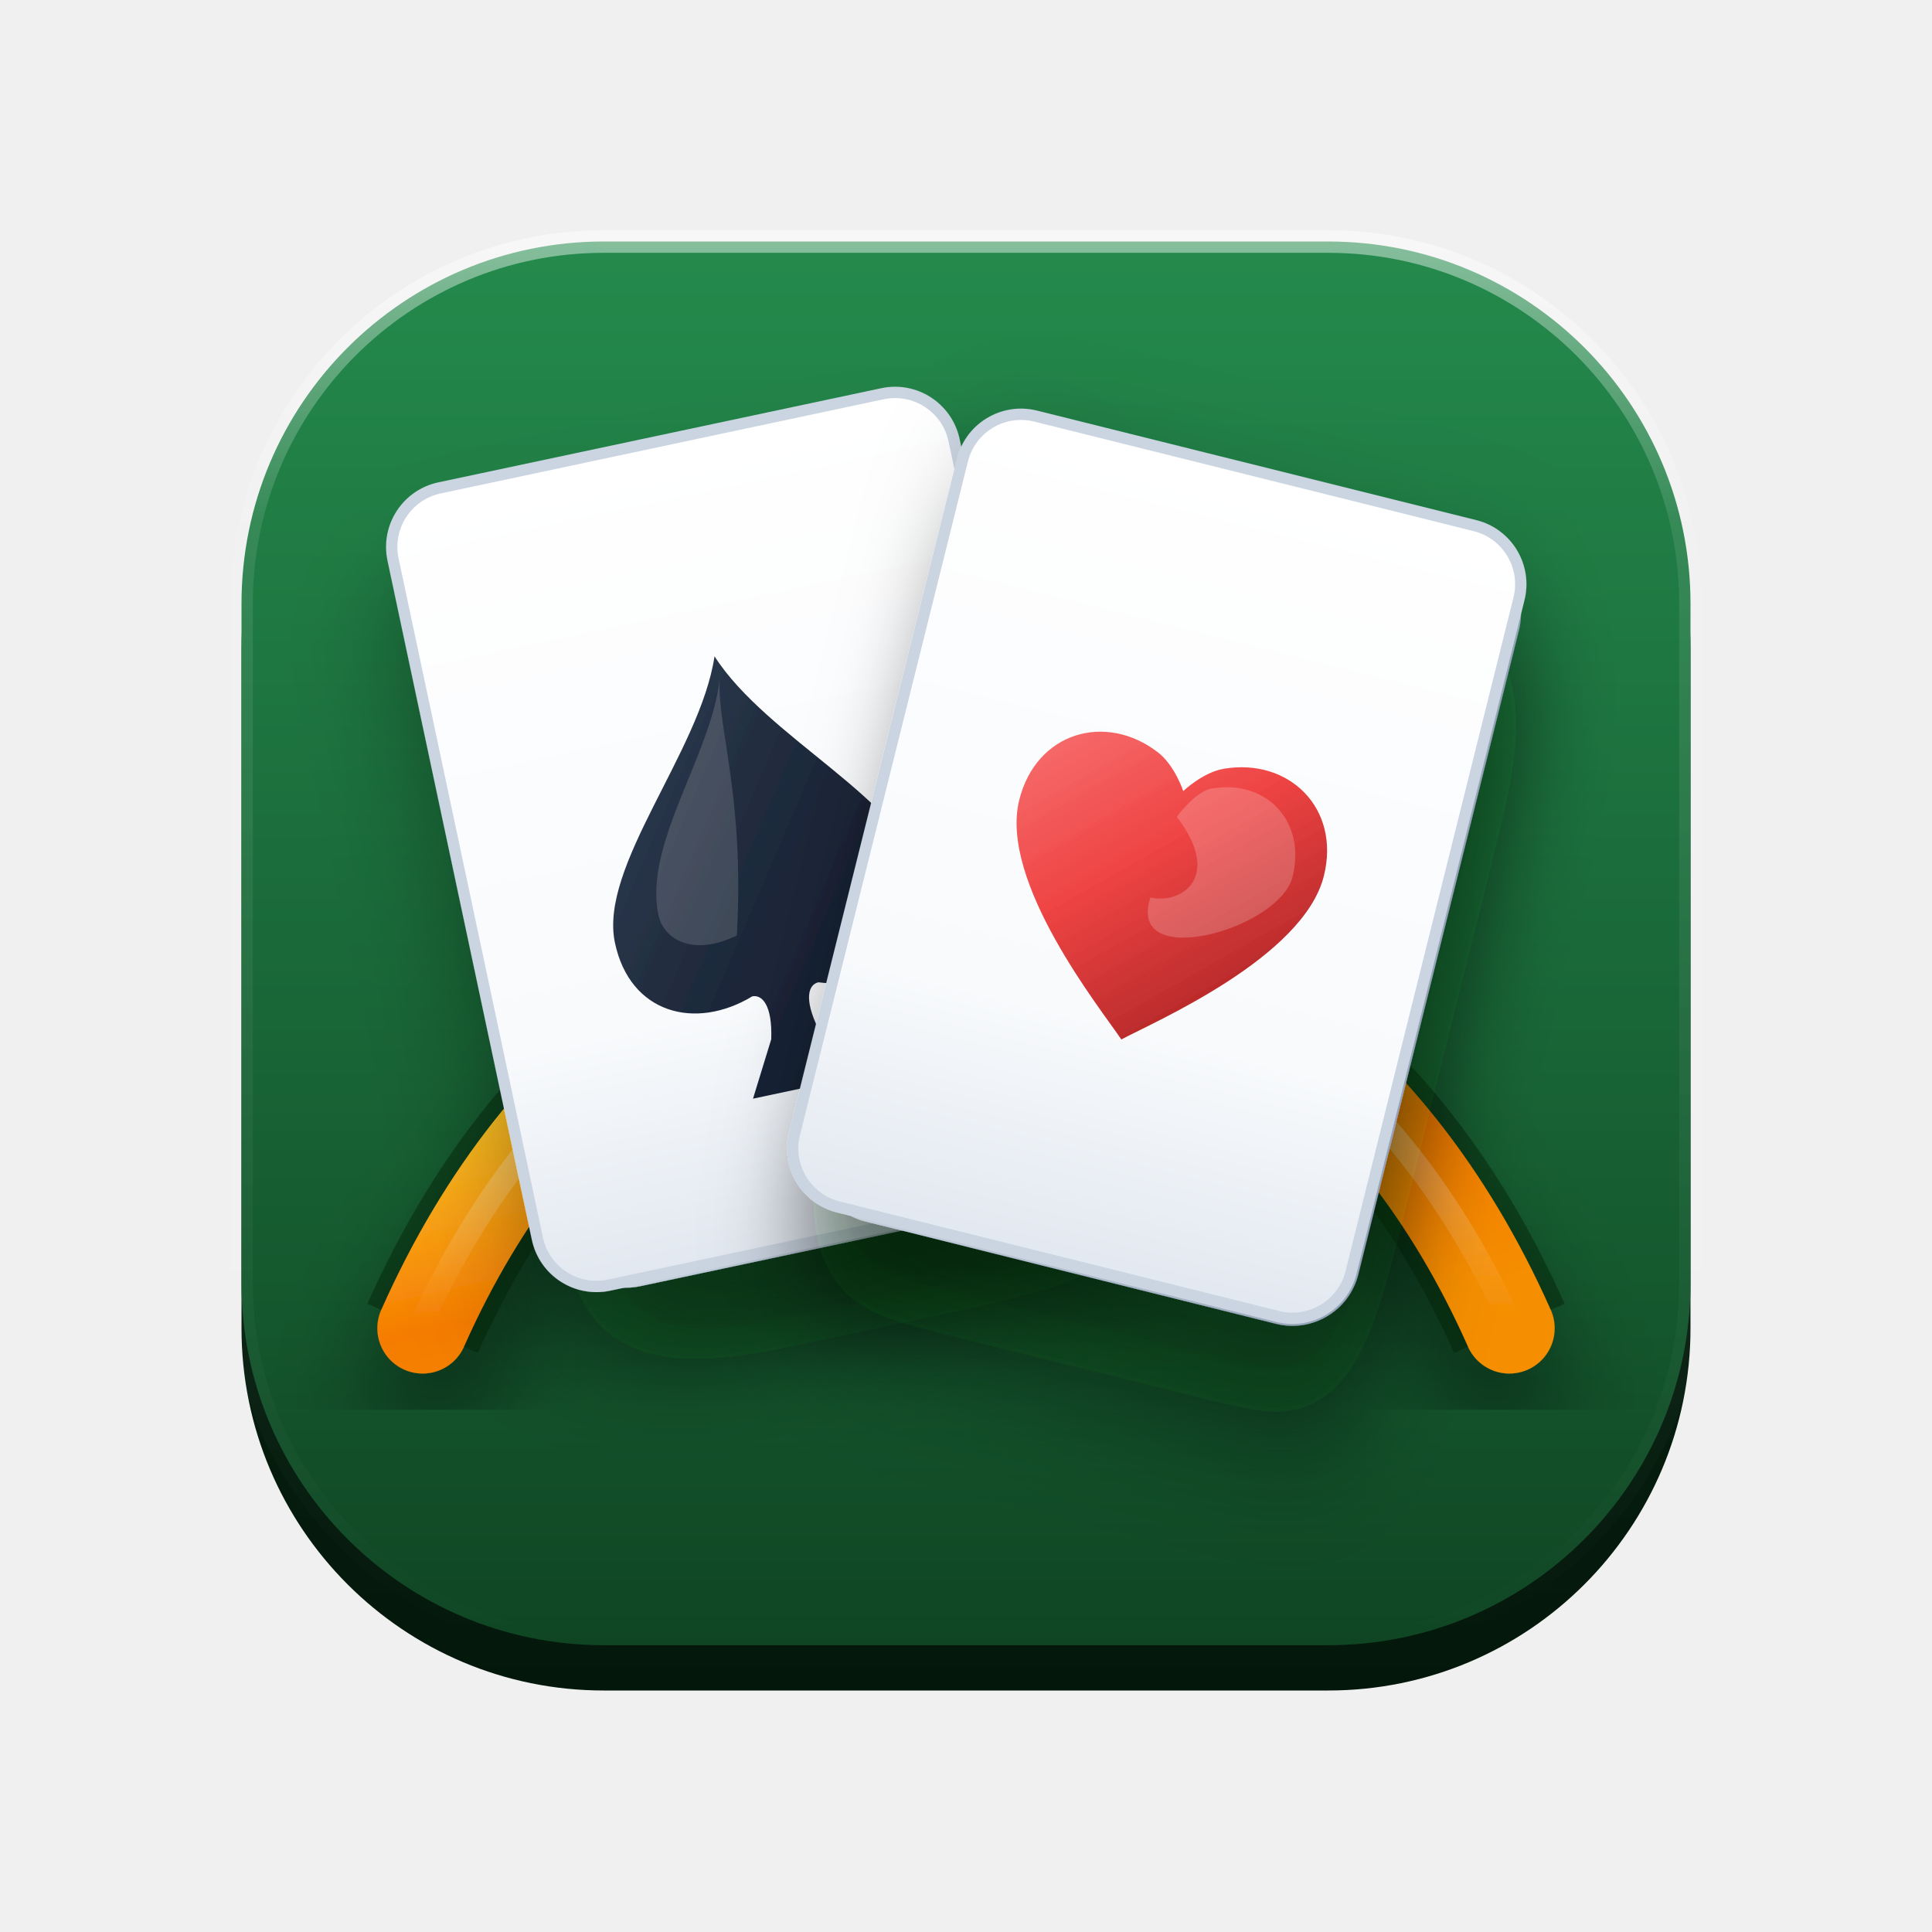
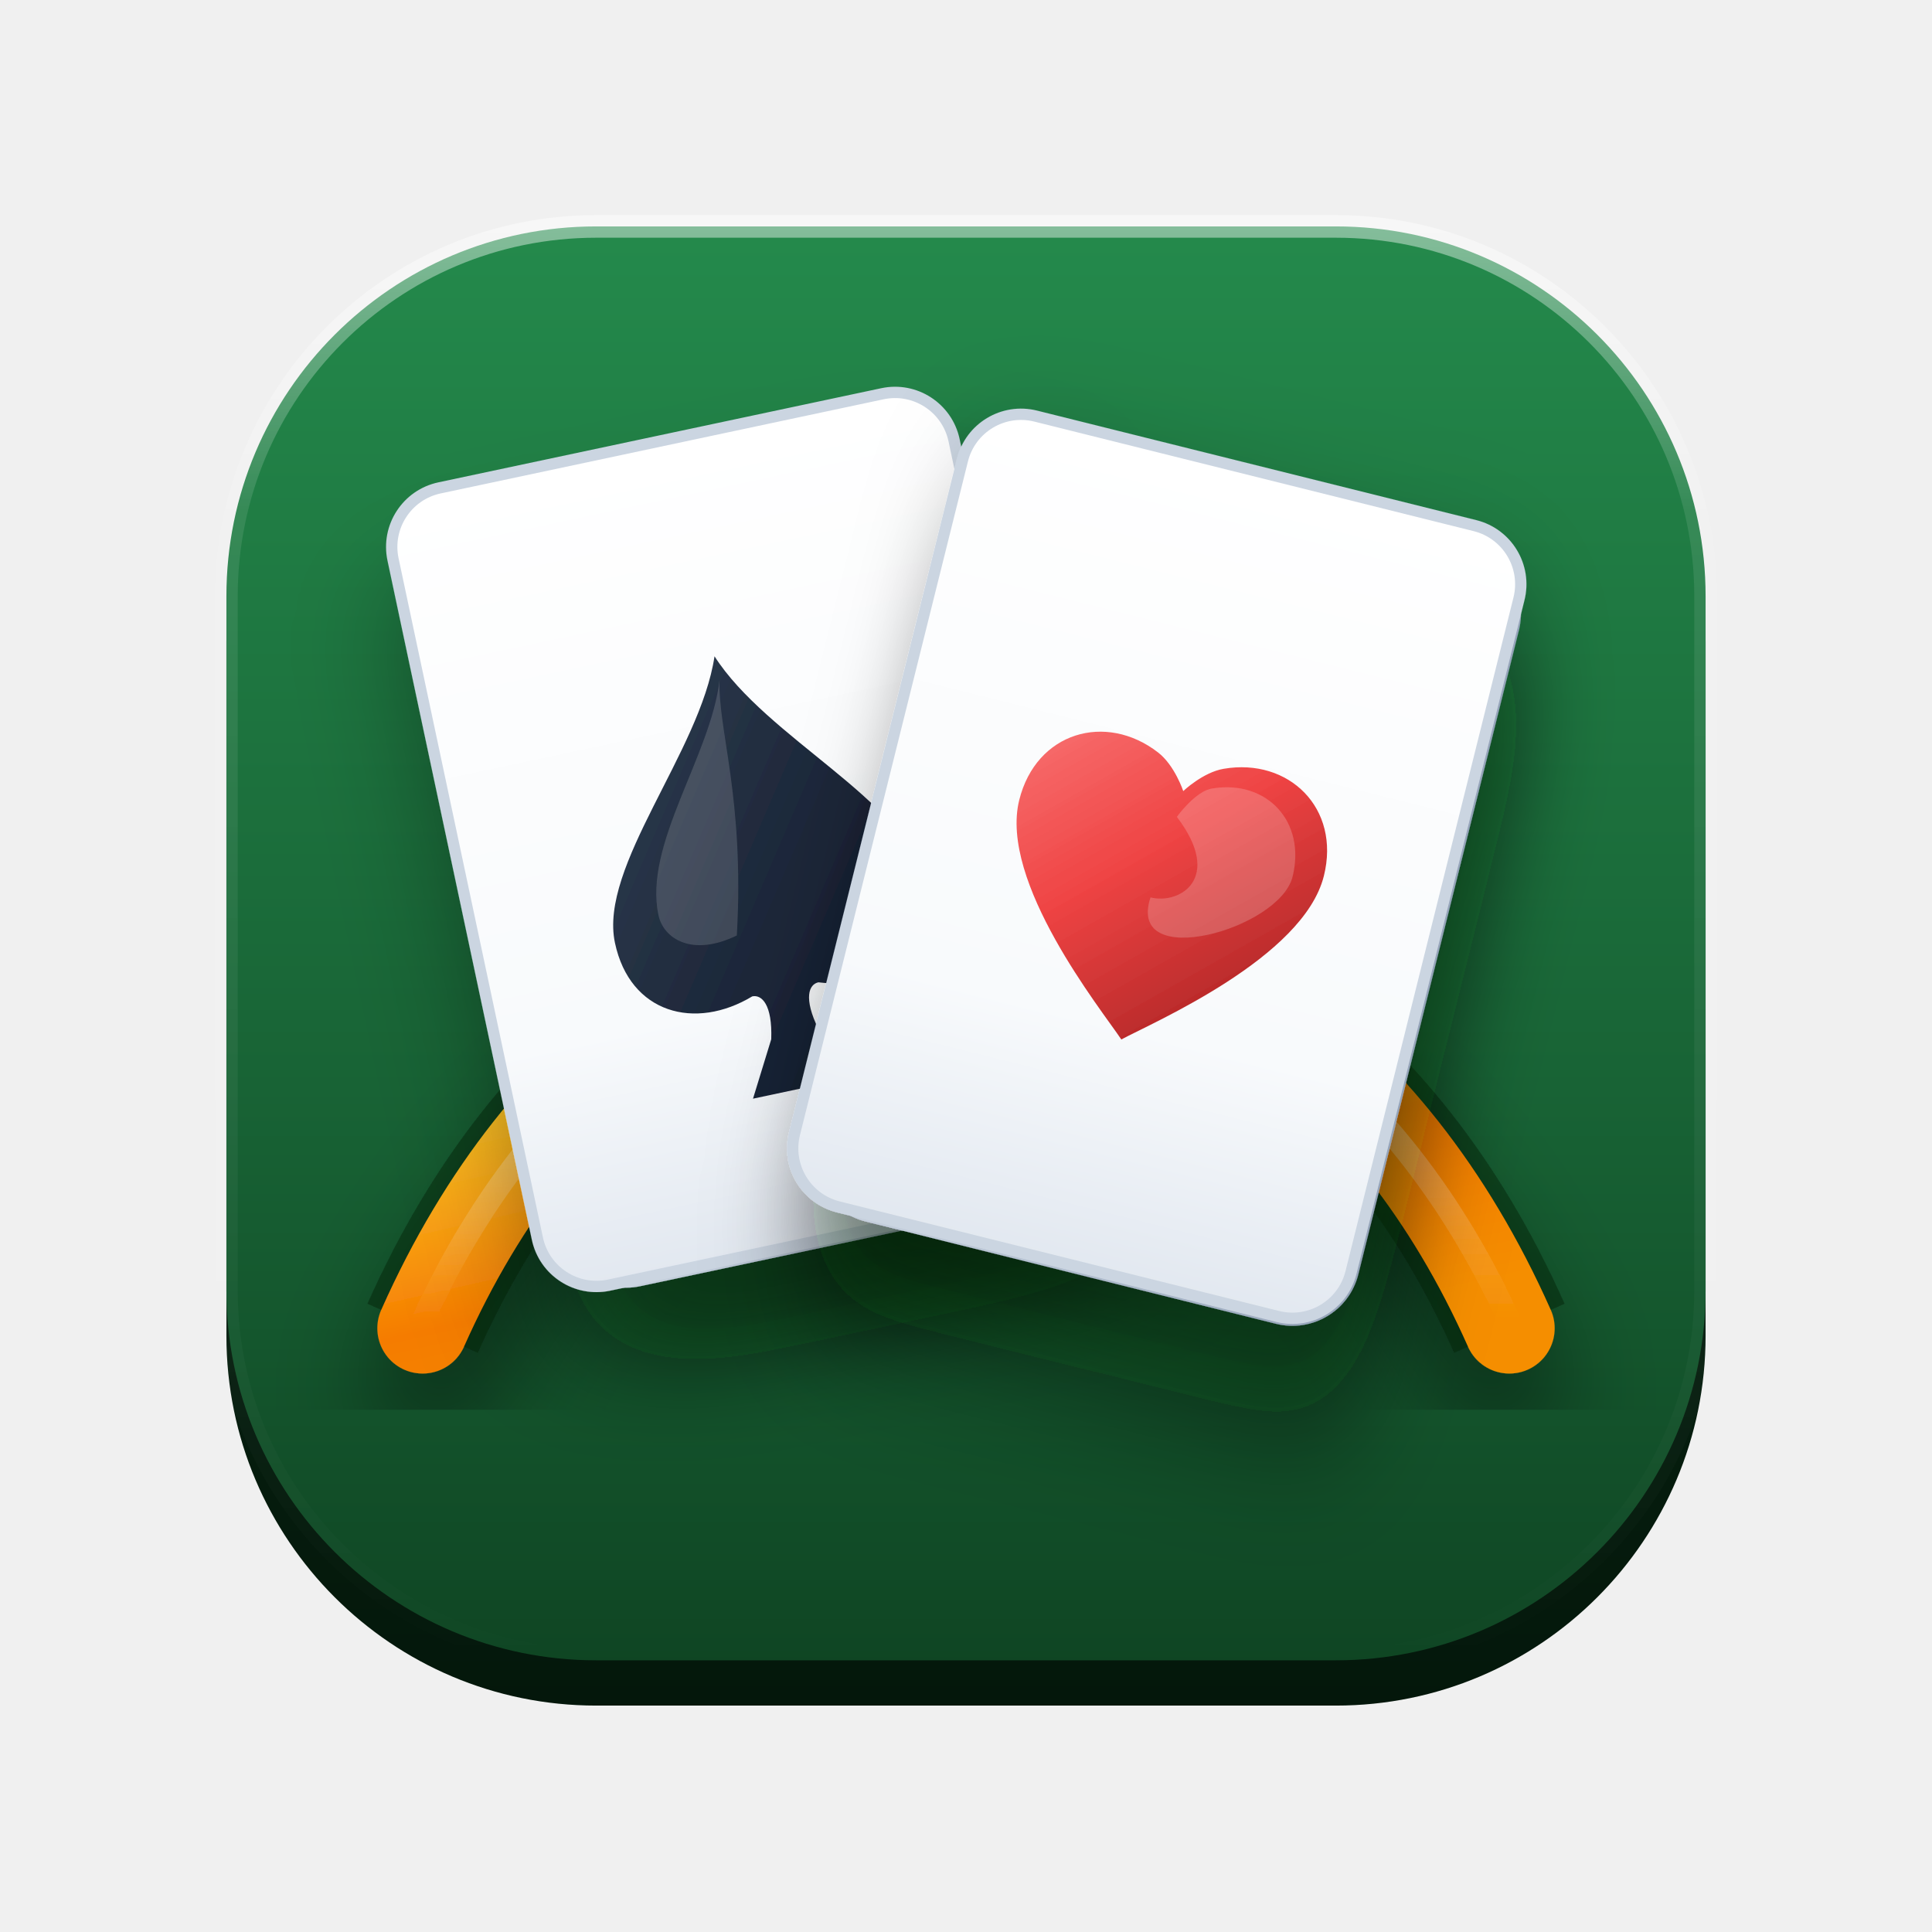
<svg xmlns="http://www.w3.org/2000/svg" width="128" height="128" viewBox="0 0 128 128" version="1.1">
  <defs>
    <linearGradient id="tileSurface" x1="0%" y1="0%" x2="0%" y2="100%">
      <stop offset="0%" stop-color="#248a4c" />
      <stop offset="60%" stop-color="#186335" />
      <stop offset="100%" stop-color="#0f4523" />
    </linearGradient>
    <linearGradient id="tileBevel" x1="0%" y1="0%" x2="0%" y2="100%">
      <stop offset="0%" stop-color="#0b3319" />
      <stop offset="100%" stop-color="#04170b" />
    </linearGradient>
    <linearGradient id="topHighlightRim" x1="0%" y1="0%" x2="0%" y2="100%">
      <stop offset="0%" stop-color="#ffffff" stop-opacity="0.45" />
      <stop offset="20%" stop-color="#ffffff" stop-opacity="0.10" />
      <stop offset="100%" stop-color="#ffffff" stop-opacity="0.0" />
    </linearGradient>
    <linearGradient id="gold3D" x1="20%" y1="0%" x2="80%" y2="100%">
      <stop offset="0%" stop-color="#fff3b0" />
      <stop offset="25%" stop-color="#ffca28" />
      <stop offset="65%" stop-color="#f57c00" />
      <stop offset="100%" stop-color="#f58e00" />
    </linearGradient>
    <linearGradient id="goldSpecular" x1="0%" y1="0%" x2="0%" y2="100%">
      <stop offset="0%" stop-color="#ffffff" stop-opacity="0.6" />
      <stop offset="100%" stop-color="#ffffff" stop-opacity="0.0" />
    </linearGradient>
    <linearGradient id="cardFront" x1="0%" y1="0%" x2="0%" y2="100%">
      <stop offset="0%" stop-color="#ffffff" />
      <stop offset="70%" stop-color="#f8fafc" />
      <stop offset="100%" stop-color="#e2e8f0" />
    </linearGradient>
    <linearGradient id="cardThickness" x1="0%" y1="0%" x2="100%" y2="0%">
      <stop offset="0%" stop-color="#cbd5e1" />
      <stop offset="100%" stop-color="#94a3b8" />
    </linearGradient>
    <linearGradient id="spadeGrad" x1="0%" y1="0%" x2="100%" y2="100%">
      <stop offset="0%" stop-color="#334155" />
      <stop offset="50%" stop-color="#1e293b" />
      <stop offset="100%" stop-color="#0f172a" />
    </linearGradient>
    <linearGradient id="heartGrad" x1="0%" y1="0%" x2="100%" y2="100%">
      <stop offset="0%" stop-color="#f87171" />
      <stop offset="40%" stop-color="#ef4444" />
      <stop offset="100%" stop-color="#991b1b" />
    </linearGradient>
    <filter id="cardShadow3D" x="-30%" y="-30%" width="160%" height="160%">
      <feDropShadow dx="2" dy="6" stdDeviation="4" flood-color="#031207" flood-opacity="0.55" />
    </filter>
    <filter id="archShadow3D" x="-20%" y="-20%" width="140%" height="140%">
      <feDropShadow dx="0" dy="5" stdDeviation="3.5" flood-color="#000000" flood-opacity="0.5" />
    </filter>
    <g id="spade3D">
      <path d="M 0,-16 C -2.8,-8.5 -13,-1 -13,5.5 C -13,11.5 -8,14 -2.8,12.2 C -2,12.2 -1.3,13.2 -2,16 L -4.5,20.5 L 4.5,20.5 L 2,16 C 1.3,13.2 2,12.2 2.8,12.2 C 8,14 13,11.5 13,5.5 C 13,-1 2.8,-8.5 0,-16 Z" fill="url(#spadeGrad)" />
      <path d="M 0,-14 C -2,-8 -9,-2 -9,4 C -9,6 -7,8 -3,7 C 0,-4 -1,-10 0,-14 Z" fill="#ffffff" opacity="0.15" />
    </g>
    <g id="heart3D">
      <path d="M 0,14 C -2.2,12 -13,3.8 -13,-3.2 C -13,-9 -7.8,-12 -2.8,-9.8 C -1.2,-9.1 0,-7.2 0,-7.2 C 0,-7.2 1.2,-9.1 2.8,-9.8 C 7.8,-12 13,-9 13,-3.2 C 13,3.8 2.2,12 0,14 Z" fill="url(#heartGrad)" />
      <path d="M 0,-5 C 0,-5 1,-7.5 2.3,-8 C 6.5,-9.8 10.5,-7.2 10.5,-2.5 C 10.5,2 -1,8.5 -0.5,2 C 2,2 5,-1 0,-5 Z" fill="#ffffff" opacity="0.2" />
    </g>
    <clipPath id="tileClip">
-       <rect x="16" y="16" width="96" height="96" rx="24" ry="24" />
+       <rect x="15" y="15" width="98" height="98" rx="24.5" ry="24.5" />
    </clipPath>
  </defs>
  <g>
-     <rect x="16" y="19" width="96" height="93" rx="24" ry="24" fill="url(#tileBevel)" />
-     <rect x="16" y="16" width="96" height="93" rx="24" ry="24" fill="url(#tileSurface)" />
-     <rect x="16" y="16" width="96" height="93" rx="24" ry="24" fill="none" stroke="url(#topHighlightRim)" stroke-width="1.5" />
+     <rect x="15" y="18" width="98" height="95" rx="24.5" ry="24.5" fill="url(#tileBevel)" />
+     <rect x="15" y="15" width="98" height="95" rx="24.5" ry="24.5" fill="url(#tileSurface)" />
+     <rect x="15" y="15" width="98" height="95" rx="24.5" ry="24.5" fill="none" stroke="url(#topHighlightRim)" stroke-width="1.5" />
  </g>
  <g clip-path="url(#tileClip)">
    <g filter="url(#archShadow3D)">
      <path d="M 28 88 C 44 52, 84 52, 100 88" fill="none" stroke="#04150a" stroke-width="8" opacity="0.4" />
      <path d="M 28 88 C 44 52, 84 52, 100 88" fill="none" stroke="url(#gold3D)" stroke-width="6" stroke-linecap="round" />
      <path d="M 28 87.5 C 44 52.5, 84 52.5, 100 87.5" fill="none" stroke="url(#goldSpecular)" stroke-width="1.5" stroke-linecap="round" />
      <path d="M 28 88 L 100 88" stroke="url(#gold3D)" stroke-width="3.5" stroke-linecap="round" />
    </g>
    <g transform="translate(50, 56) rotate(-12)" filter="url(#cardShadow3D)">
      <rect x="-18" y="-26" width="37" height="53" rx="4.5" fill="url(#cardThickness)" />
      <rect x="-19.5" y="-27.5" width="38" height="54" rx="4" fill="url(#cardFront)" stroke="#cbd5e1" stroke-width="0.75" />
      <use href="#spade3D" transform="scale(0.8)" />
    </g>
    <g transform="translate(77, 58) rotate(14)" filter="url(#cardShadow3D)">
      <rect x="-18" y="-26" width="37" height="53" rx="4.5" fill="url(#cardThickness)" />
      <rect x="-19.5" y="-27.5" width="38" height="54" rx="4" fill="url(#cardFront)" stroke="#cbd5e1" stroke-width="0.75" />
      <use href="#heart3D" transform="scale(0.8)" />
    </g>
  </g>
</svg>
